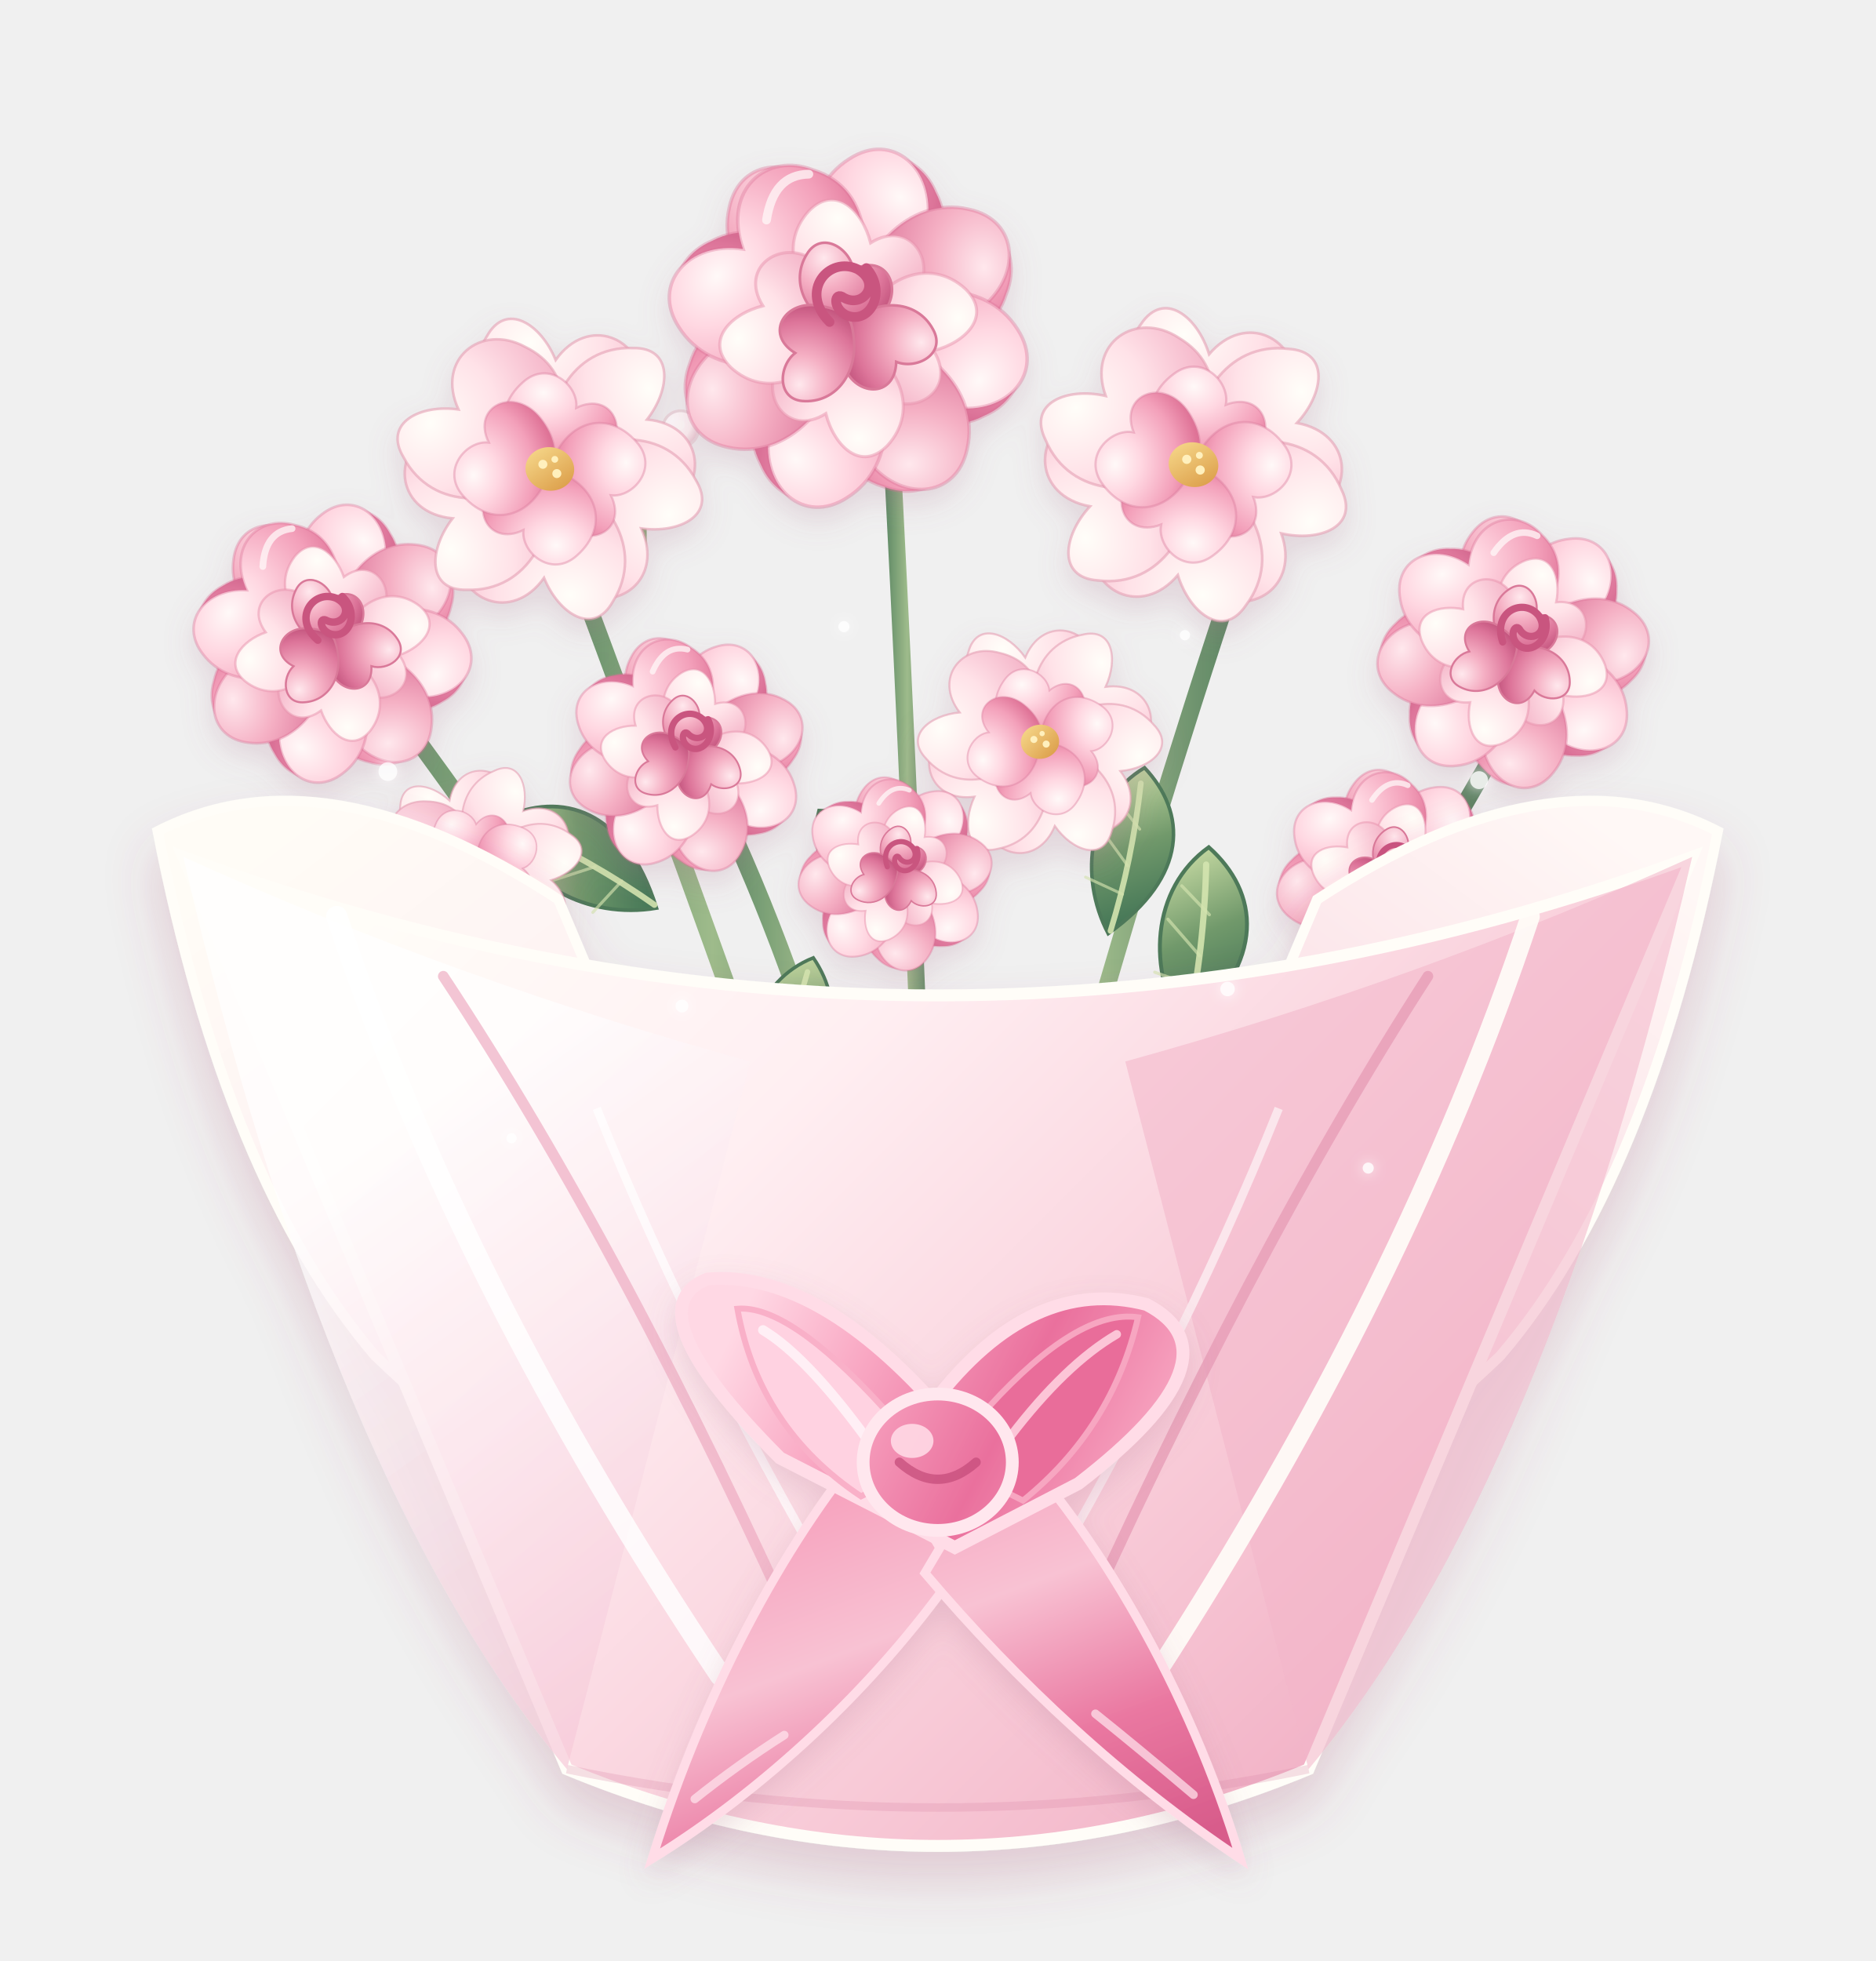
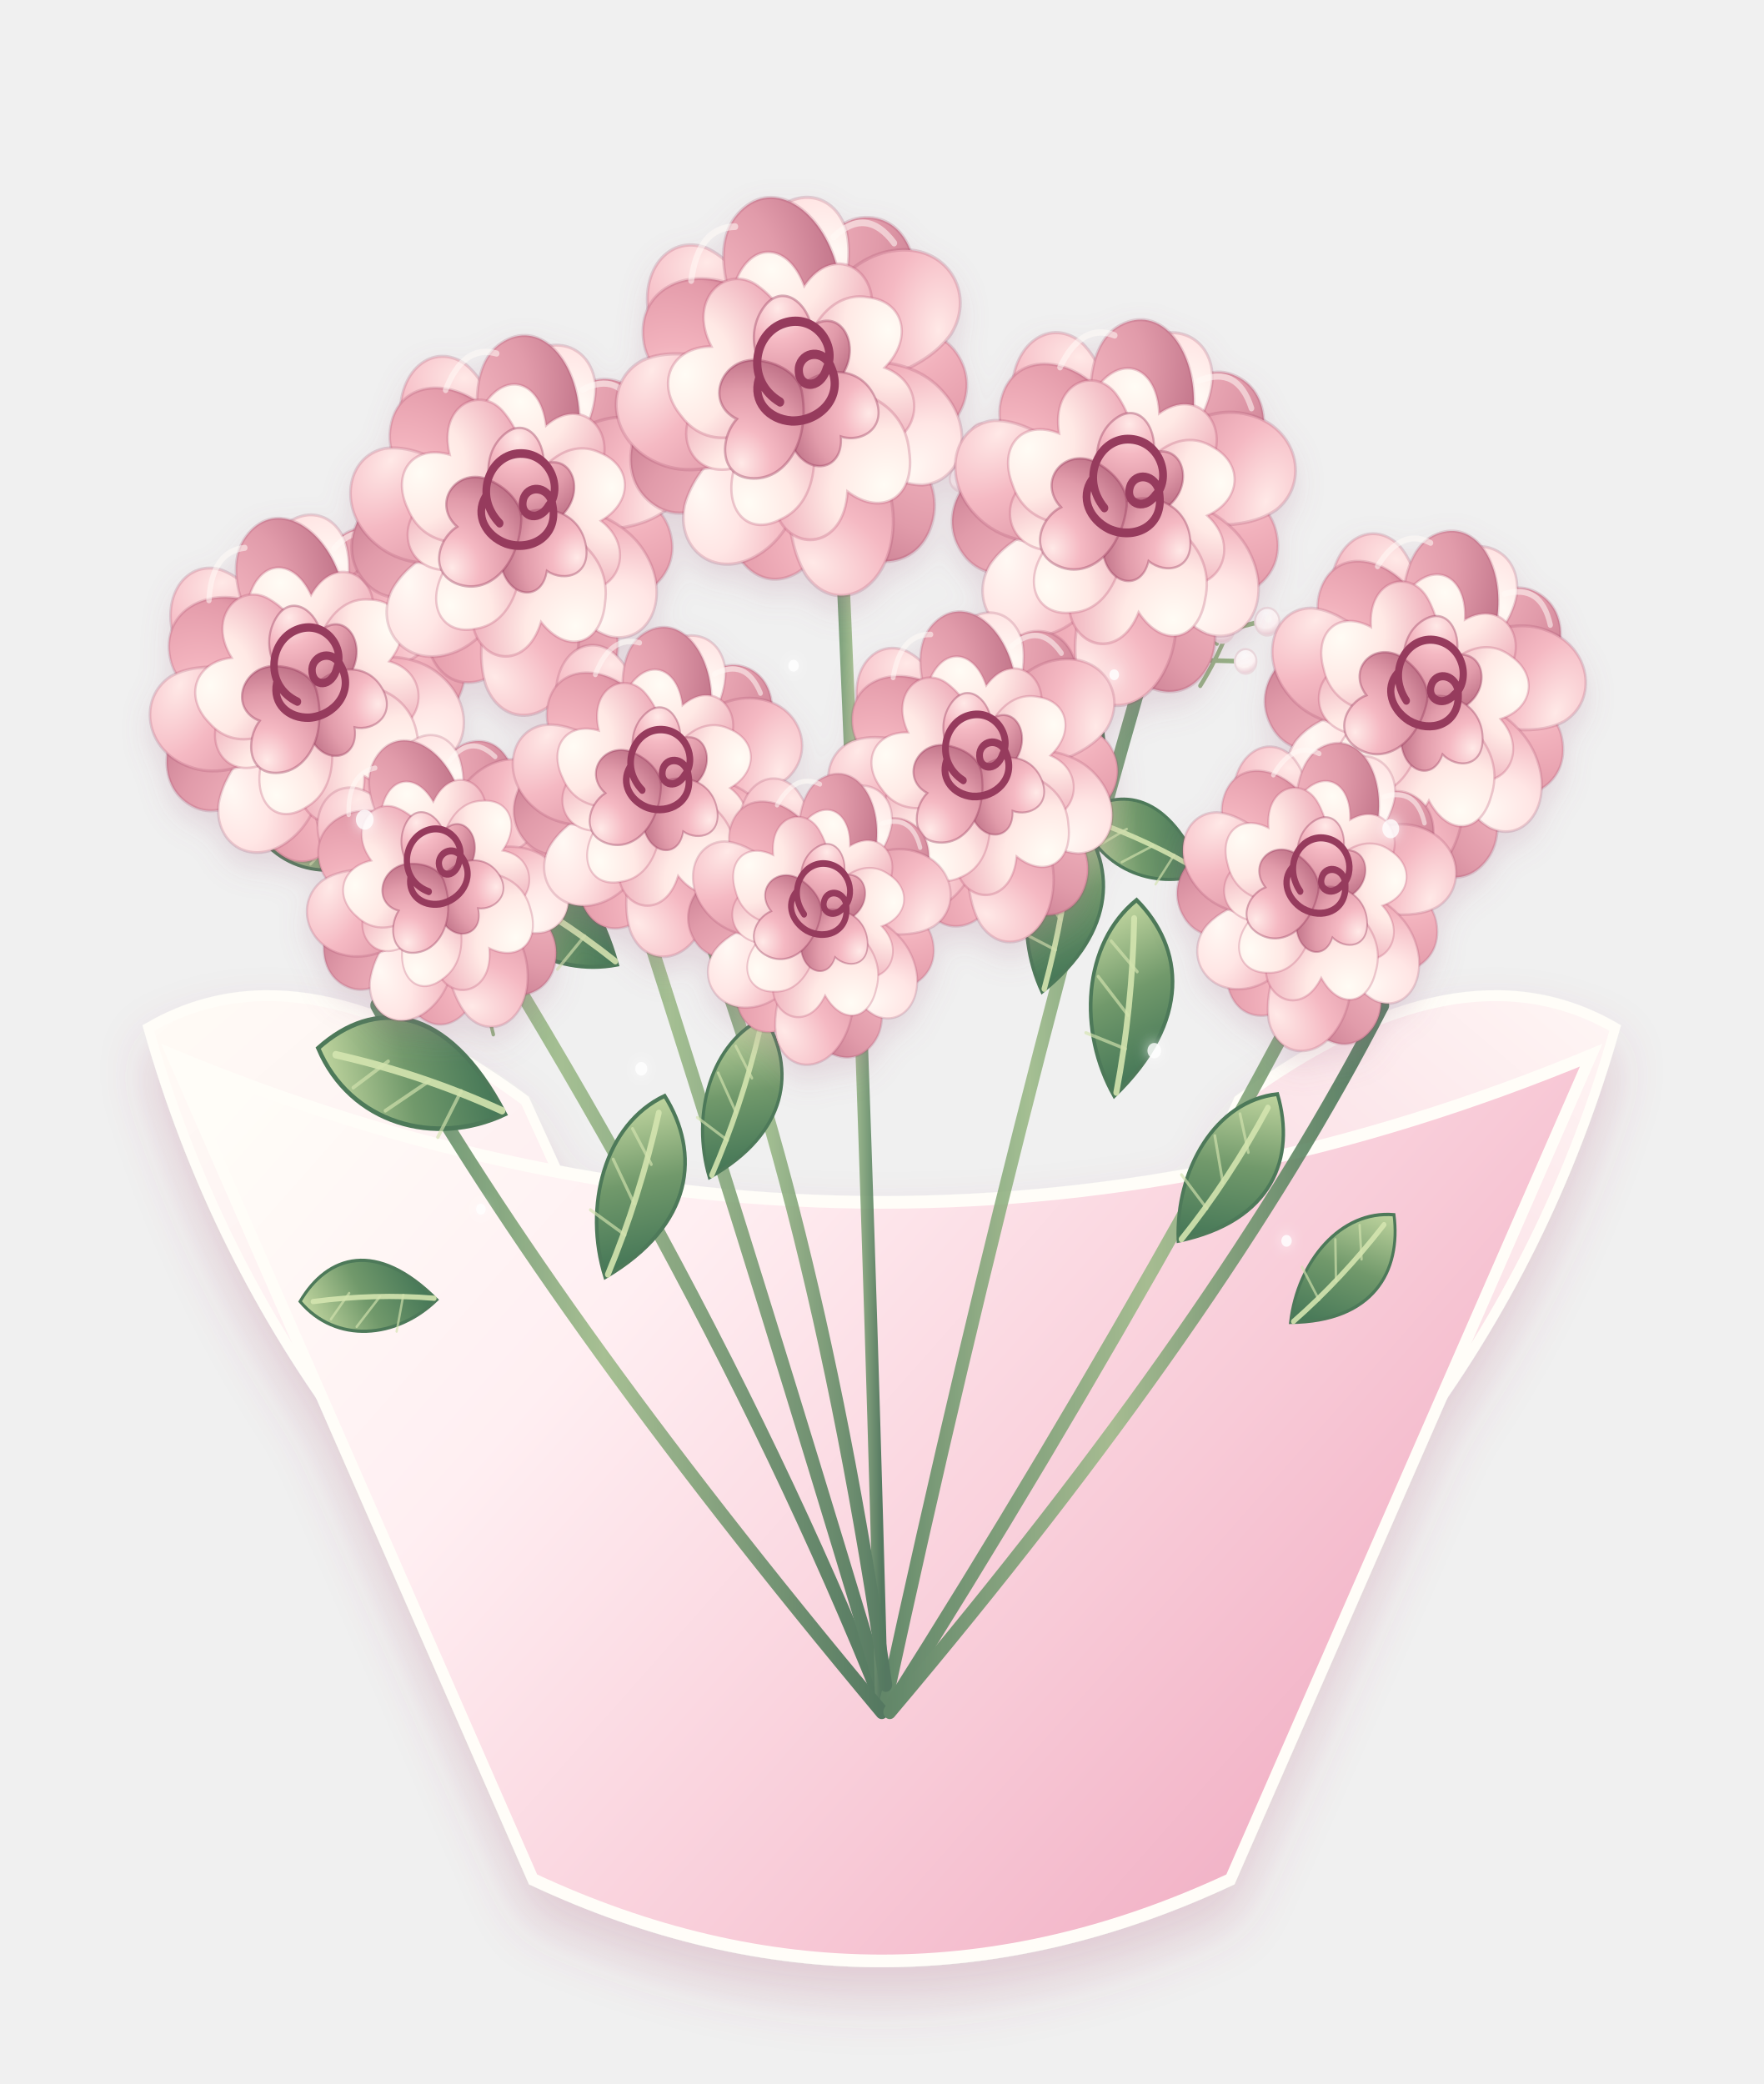
- <svg xmlns="http://www.w3.org/2000/svg" viewBox="0 0 440 460" fill="none" role="img" aria-label="Bó hoa hồng phấn nhiều lớp cánh, hoa baby, lá xanh và giấy gói satin thắt nơ">
+ <svg xmlns="http://www.w3.org/2000/svg" viewBox="0 0 440 520" fill="none" role="img" aria-label="Bó hoa hồng phấn nhiều lớp cánh, hoa baby, lá xanh và giấy gói satin thắt nơ">
  <defs>
    <linearGradient id="leaf" x1="0" y1="0" x2="1" y2="1">
      <stop stop-color="#C5D9A2" />
      <stop offset=".48" stop-color="#71996B" />
      <stop offset="1" stop-color="#3F7254" />
    </linearGradient>
    <linearGradient id="leafLight" x1="0" y1="0" x2="1" y2="1">
      <stop stop-color="#E4E9BE" />
      <stop offset=".52" stop-color="#91B47E" />
      <stop offset="1" stop-color="#527D5D" />
    </linearGradient>
    <linearGradient id="stem" x1="0" y1="0" x2="1" y2="0">
      <stop stop-color="#4F7E5A" />
      <stop offset=".45" stop-color="#9BB987" />
      <stop offset="1" stop-color="#3F6D50" />
    </linearGradient>
    <linearGradient id="paperMain" x1="110" y1="190" x2="345" y2="425" gradientUnits="userSpaceOnUse">
      <stop stop-color="#FFFDF8" />
      <stop offset=".3" stop-color="#FFEFF2" />
      <stop offset=".68" stop-color="#F8CAD7" />
      <stop offset="1" stop-color="#EFA9C0" />
    </linearGradient>
    <linearGradient id="paperLeft" x1="40" y1="214" x2="188" y2="409" gradientUnits="userSpaceOnUse">
      <stop stop-color="#FFFCF6" />
      <stop offset=".55" stop-color="#FDEAF0" />
      <stop offset="1" stop-color="#F5C0D1" />
    </linearGradient>
    <linearGradient id="paperRight" x1="403" y1="213" x2="252" y2="416" gradientUnits="userSpaceOnUse">
      <stop stop-color="#FFF8F6" />
      <stop offset=".52" stop-color="#F9D6E0" />
      <stop offset="1" stop-color="#EBA1BA" />
    </linearGradient>
    <linearGradient id="paperFold" x1="105" y1="255" x2="215" y2="410" gradientUnits="userSpaceOnUse">
      <stop stop-color="#FFFFFF" />
      <stop offset="1" stop-color="#F4B9CD" />
    </linearGradient>
    <linearGradient id="satin" x1="166" y1="324" x2="280" y2="382" gradientUnits="userSpaceOnUse">
      <stop stop-color="#FFD8E4" />
      <stop offset=".23" stop-color="#F9A9C4" />
      <stop offset=".52" stop-color="#EA709D" />
      <stop offset=".78" stop-color="#F7A4C0" />
      <stop offset="1" stop-color="#CF4F80" />
    </linearGradient>
    <linearGradient id="tail" x1="190" y1="342" x2="230" y2="449" gradientUnits="userSpaceOnUse">
      <stop stop-color="#F69BB9" />
      <stop offset=".4" stop-color="#F8C2D3" />
      <stop offset=".72" stop-color="#EA78A1" />
      <stop offset="1" stop-color="#D85C8B" />
    </linearGradient>
-     <radialGradient id="rosePetal" cx=".32" cy=".2" r=".9">
-       <stop stop-color="#FFF9F8" />
-       <stop offset=".28" stop-color="#FFD8E2" />
-       <stop offset=".68" stop-color="#F3A0BA" />
-       <stop offset="1" stop-color="#D9658C" />
-     </radialGradient>
-     <radialGradient id="rosePetalDeep" cx=".3" cy=".16" r=".92">
-       <stop stop-color="#FFE8ED" />
-       <stop offset=".34" stop-color="#F5B0C4" />
-       <stop offset=".74" stop-color="#DD759A" />
-       <stop offset="1" stop-color="#BE4E78" />
-     </radialGradient>
-     <radialGradient id="rosePetalLight" cx=".3" cy=".15" r=".95">
-       <stop stop-color="#FFFEF9" />
-       <stop offset=".45" stop-color="#FFE2E8" />
-       <stop offset="1" stop-color="#F1A7BF" />
+     <radialGradient id="rosePetal" cx=".28" cy=".16" r=".92">
+       <stop stop-color="#FFF9F4" />
+       <stop offset=".24" stop-color="#FFE6E5" />
+       <stop offset=".58" stop-color="#F2B2BD" />
+       <stop offset=".86" stop-color="#E39AA9" />
+       <stop offset="1" stop-color="#C8758C" />
+     </radialGradient>
+     <radialGradient id="rosePetalDeep" cx=".25" cy=".12" r=".95">
+       <stop stop-color="#FFE9E7" />
+       <stop offset=".32" stop-color="#F5B9C3" />
+       <stop offset=".68" stop-color="#E19BAA" />
+       <stop offset="1" stop-color="#BF7187" />
+     </radialGradient>
+     <radialGradient id="rosePetalLight" cx=".28" cy=".12" r=".96">
+       <stop stop-color="#FFFCF5" />
+       <stop offset=".38" stop-color="#FFE9E5" />
+       <stop offset=".78" stop-color="#F0B4BF" />
+       <stop offset="1" stop-color="#D98A9F" />
    </radialGradient>
    <radialGradient id="baby" cx=".3" cy=".25" r=".8">
      <stop stop-color="#FFFFFF" />
      <stop offset=".68" stop-color="#FFF5F5" />
      <stop offset="1" stop-color="#EAC9D2" />
    </radialGradient>
    <linearGradient id="flowerCenter" x1="0" y1="0" x2="1" y2="1">
-       <stop stop-color="#F8DC8F" />
-       <stop offset="1" stop-color="#D99843" />
+       <stop stop-color="#D994A0" />
+       <stop offset=".46" stop-color="#B8687F" />
+       <stop offset="1" stop-color="#946070" />
    </linearGradient>
    <filter id="flowerShadow" x="-40%" y="-40%" width="180%" height="190%">
      <feGaussianBlur in="SourceAlpha" stdDeviation="3.5" result="blur" />
      <feOffset dy="3" result="offset" />
      <feColorMatrix in="offset" type="matrix" values="0 0 0 0 0.42 0 0 0 0 0.18 0 0 0 0 0.28 0 0 0 .23 0" result="shadow" />
      <feMerge>
        <feMergeNode in="shadow" />
        <feMergeNode in="SourceGraphic" />
      </feMerge>
    </filter>
    <filter id="paperShadow" x="-25%" y="-15%" width="150%" height="150%">
      <feDropShadow dx="0" dy="7" stdDeviation="6" flood-color="#A94F75" flood-opacity=".22" />
    </filter>
    <filter id="softBloom" x="-80%" y="-80%" width="260%" height="260%">
      <feGaussianBlur stdDeviation="1.6" result="b" />
      <feMerge>
        <feMergeNode in="b" />
        <feMergeNode in="SourceGraphic" />
      </feMerge>
    </filter>
    <g id="rose">
-       <g stroke="#D96F94" stroke-opacity=".35" stroke-width=".8">
-         <path d="M0 0 C-17 -4 -28 -18 -23 -31 C-19 -42 -6 -41 0 -30 C8 -42 21 -39 24 -28 C29 -14 15 -4 0 0Z" fill="url(#rosePetalDeep)" />
-         <path d="M0 0 C-17 -4 -28 -18 -23 -31 C-19 -42 -6 -41 0 -30 C8 -42 21 -39 24 -28 C29 -14 15 -4 0 0Z" fill="url(#rosePetal)" transform="rotate(45)" />
-         <path d="M0 0 C-17 -4 -28 -18 -23 -31 C-19 -42 -6 -41 0 -30 C8 -42 21 -39 24 -28 C29 -14 15 -4 0 0Z" fill="url(#rosePetalDeep)" transform="rotate(90)" />
-         <path d="M0 0 C-17 -4 -28 -18 -23 -31 C-19 -42 -6 -41 0 -30 C8 -42 21 -39 24 -28 C29 -14 15 -4 0 0Z" fill="url(#rosePetal)" transform="rotate(135)" />
-         <path d="M0 0 C-17 -4 -28 -18 -23 -31 C-19 -42 -6 -41 0 -30 C8 -42 21 -39 24 -28 C29 -14 15 -4 0 0Z" fill="url(#rosePetalDeep)" transform="rotate(180)" />
-         <path d="M0 0 C-17 -4 -28 -18 -23 -31 C-19 -42 -6 -41 0 -30 C8 -42 21 -39 24 -28 C29 -14 15 -4 0 0Z" fill="url(#rosePetal)" transform="rotate(225)" />
-         <path d="M0 0 C-17 -4 -28 -18 -23 -31 C-19 -42 -6 -41 0 -30 C8 -42 21 -39 24 -28 C29 -14 15 -4 0 0Z" fill="url(#rosePetalDeep)" transform="rotate(270)" />
-         <path d="M0 0 C-17 -4 -28 -18 -23 -31 C-19 -42 -6 -41 0 -30 C8 -42 21 -39 24 -28 C29 -14 15 -4 0 0Z" fill="url(#rosePetal)" transform="rotate(315)" />
-       </g>
-       <g fill="url(#rosePetalLight)" stroke="#E995AF" stroke-opacity=".5" stroke-width=".7">
-         <path d="M0 -2 C-13 -5 -19 -16 -13 -25 C-8 -32 -1 -27 2 -20 C10 -27 18 -18 14 -10 C11 -4 5 -1 0 -2Z" transform="rotate(17)" />
-         <path d="M0 -2 C-13 -5 -19 -16 -13 -25 C-8 -32 -1 -27 2 -20 C10 -27 18 -18 14 -10 C11 -4 5 -1 0 -2Z" transform="rotate(107)" />
-         <path d="M0 -2 C-13 -5 -19 -16 -13 -25 C-8 -32 -1 -27 2 -20 C10 -27 18 -18 14 -10 C11 -4 5 -1 0 -2Z" transform="rotate(197)" />
-         <path d="M0 -2 C-13 -5 -19 -16 -13 -25 C-8 -32 -1 -27 2 -20 C10 -27 18 -18 14 -10 C11 -4 5 -1 0 -2Z" transform="rotate(287)" />
-       </g>
-       <g fill="url(#rosePetalDeep)" stroke="#D97999" stroke-width=".6">
-         <path d="M0 1 C-9 -3 -12 -12 -7 -18 C-3 -23 3 -18 3 -13 C11 -16 14 -7 8 -2 C5 1 2 2 0 1Z" transform="rotate(0)" />
-         <path d="M0 1 C-9 -3 -12 -12 -7 -18 C-3 -23 3 -18 3 -13 C11 -16 14 -7 8 -2 C5 1 2 2 0 1Z" transform="rotate(120)" />
-         <path d="M0 1 C-9 -3 -12 -12 -7 -18 C-3 -23 3 -18 3 -13 C11 -16 14 -7 8 -2 C5 1 2 2 0 1Z" transform="rotate(240)" />
-       </g>
-       <path d="M-4 -2 C-10 -10 -2 -17 4 -13 C9 -9 4 -4 0 -7 C-2 -9 -3 -5 0 -3 C5 0 10 -7 6 -13" stroke="#C9557F" stroke-width="2.2" stroke-linecap="round" />
-       <path d="M-15 -27 Q-12 -37 -4 -36" stroke="#FFF8F8" stroke-width="2" stroke-linecap="round" opacity=".75" />
+       <ellipse cy="2" rx="29" ry="22" fill="#A9446C" opacity=".16" />
+       <g stroke="#9F3E60" stroke-opacity=".2" stroke-width=".65">
+         <path d="M0 2 C-12 1 -26 -7 -28 -19 C-30 -30 -21 -37 -13 -32 C-6 -27 -3 -16 0 -7 C4 -19 12 -32 22 -30 C32 -28 33 -16 26 -7 C19 1 8 5 0 2Z" fill="url(#rosePetalDeep)" transform="rotate(-5)" />
+         <path d="M0 2 C-12 1 -26 -7 -28 -19 C-30 -30 -21 -37 -13 -32 C-6 -27 -3 -16 0 -7 C4 -19 12 -32 22 -30 C32 -28 33 -16 26 -7 C19 1 8 5 0 2Z" fill="url(#rosePetal)" transform="rotate(49) scale(.96)" />
+         <path d="M0 2 C-12 1 -26 -7 -28 -19 C-30 -30 -21 -37 -13 -32 C-6 -27 -3 -16 0 -7 C4 -19 12 -32 22 -30 C32 -28 33 -16 26 -7 C19 1 8 5 0 2Z" fill="url(#rosePetalDeep)" transform="rotate(101) scale(1.03)" />
+         <path d="M0 2 C-12 1 -26 -7 -28 -19 C-30 -30 -21 -37 -13 -32 C-6 -27 -3 -16 0 -7 C4 -19 12 -32 22 -30 C32 -28 33 -16 26 -7 C19 1 8 5 0 2Z" fill="url(#rosePetal)" transform="rotate(153) scale(.94)" />
+         <path d="M0 2 C-12 1 -26 -7 -28 -19 C-30 -30 -21 -37 -13 -32 C-6 -27 -3 -16 0 -7 C4 -19 12 -32 22 -30 C32 -28 33 -16 26 -7 C19 1 8 5 0 2Z" fill="url(#rosePetalDeep)" transform="rotate(207) scale(1.02)" />
+         <path d="M0 2 C-12 1 -26 -7 -28 -19 C-30 -30 -21 -37 -13 -32 C-6 -27 -3 -16 0 -7 C4 -19 12 -32 22 -30 C32 -28 33 -16 26 -7 C19 1 8 5 0 2Z" fill="url(#rosePetal)" transform="rotate(259) scale(.95)" />
+         <path d="M0 2 C-12 1 -26 -7 -28 -19 C-30 -30 -21 -37 -13 -32 C-6 -27 -3 -16 0 -7 C4 -19 12 -32 22 -30 C32 -28 33 -16 26 -7 C19 1 8 5 0 2Z" fill="url(#rosePetalDeep)" transform="rotate(311)" />
+       </g>
+       <g fill="url(#rosePetalLight)" stroke="#B65473" stroke-opacity=".28" stroke-width=".55">
+         <path d="M0 0 C-11 -3 -19 -12 -15 -21 C-12 -29 -4 -29 0 -21 C6 -30 16 -25 15 -17 C14 -8 7 -2 0 0Z" transform="rotate(12)" />
+         <path d="M0 0 C-11 -3 -19 -12 -15 -21 C-12 -29 -4 -29 0 -21 C6 -30 16 -25 15 -17 C14 -8 7 -2 0 0Z" transform="rotate(83) scale(.94)" />
+         <path d="M0 0 C-11 -3 -19 -12 -15 -21 C-12 -29 -4 -29 0 -21 C6 -30 16 -25 15 -17 C14 -8 7 -2 0 0Z" transform="rotate(158) scale(1.04)" />
+         <path d="M0 0 C-11 -3 -19 -12 -15 -21 C-12 -29 -4 -29 0 -21 C6 -30 16 -25 15 -17 C14 -8 7 -2 0 0Z" transform="rotate(232) scale(.95)" />
+         <path d="M0 0 C-11 -3 -19 -12 -15 -21 C-12 -29 -4 -29 0 -21 C6 -30 16 -25 15 -17 C14 -8 7 -2 0 0Z" transform="rotate(304)" />
+       </g>
+       <g fill="url(#rosePetalDeep)" stroke="#973B5C" stroke-opacity=".38" stroke-width=".5">
+         <path d="M0 1 C-8 -2 -12 -10 -8 -16 C-4 -22 2 -18 3 -13 C9 -17 14 -10 10 -4 C7 0 3 2 0 1Z" transform="rotate(8)" />
+         <path d="M0 1 C-8 -2 -12 -10 -8 -16 C-4 -22 2 -18 3 -13 C9 -17 14 -10 10 -4 C7 0 3 2 0 1Z" transform="rotate(126) scale(.94)" />
+         <path d="M0 1 C-8 -2 -12 -10 -8 -16 C-4 -22 2 -18 3 -13 C9 -17 14 -10 10 -4 C7 0 3 2 0 1Z" transform="rotate(245) scale(1.06)" />
+       </g>
+       <path d="M-4 1 C-11 -4 -8 -13 -1 -14 C6 -15 10 -8 7 -4 C5 0 0 -1 1 -5 C2 -8 7 -8 8 -4 C10 2 4 6 -2 5 C-7 4 -10 0 -8 -4" fill="none" stroke="#963B5D" stroke-width="1.8" stroke-linecap="round" />
+       <path d="M-20 -25 Q-17 -35 -9 -34 M12 -29 Q20 -34 25 -26" fill="none" stroke="#FFF9F6" stroke-width="1.3" stroke-linecap="round" opacity=".55" />
    </g>
    <g id="peony">
-       <g fill="url(#rosePetalLight)" stroke="#E5A0B4" stroke-width=".7" stroke-opacity=".6">
-         <path d="M0 0 C-16 -4 -28 -18 -21 -33 C-17 -43 -7 -38 -2 -29 C5 -42 20 -38 22 -25 C25 -10 12 -3 0 0Z" />
-         <path d="M0 0 C-16 -4 -28 -18 -21 -33 C-17 -43 -7 -38 -2 -29 C5 -42 20 -38 22 -25 C25 -10 12 -3 0 0Z" transform="rotate(60)" />
-         <path d="M0 0 C-16 -4 -28 -18 -21 -33 C-17 -43 -7 -38 -2 -29 C5 -42 20 -38 22 -25 C25 -10 12 -3 0 0Z" transform="rotate(120)" />
-         <path d="M0 0 C-16 -4 -28 -18 -21 -33 C-17 -43 -7 -38 -2 -29 C5 -42 20 -38 22 -25 C25 -10 12 -3 0 0Z" transform="rotate(180)" />
-         <path d="M0 0 C-16 -4 -28 -18 -21 -33 C-17 -43 -7 -38 -2 -29 C5 -42 20 -38 22 -25 C25 -10 12 -3 0 0Z" transform="rotate(240)" />
-         <path d="M0 0 C-16 -4 -28 -18 -21 -33 C-17 -43 -7 -38 -2 -29 C5 -42 20 -38 22 -25 C25 -10 12 -3 0 0Z" transform="rotate(300)" />
-       </g>
-       <g fill="url(#rosePetal)" stroke="#D97D9D" stroke-opacity=".4" stroke-width=".6">
-         <path d="M0 0 C-13 -2 -18 -13 -10 -22 C-4 -29 5 -23 5 -17 C14 -23 21 -12 13 -4 C9 0 4 2 0 0Z" />
-         <path d="M0 0 C-13 -2 -18 -13 -10 -22 C-4 -29 5 -23 5 -17 C14 -23 21 -12 13 -4 C9 0 4 2 0 0Z" transform="rotate(90)" />
-         <path d="M0 0 C-13 -2 -18 -13 -10 -22 C-4 -29 5 -23 5 -17 C14 -23 21 -12 13 -4 C9 0 4 2 0 0Z" transform="rotate(180)" />
-         <path d="M0 0 C-13 -2 -18 -13 -10 -22 C-4 -29 5 -23 5 -17 C14 -23 21 -12 13 -4 C9 0 4 2 0 0Z" transform="rotate(270)" />
-       </g>
-       <ellipse rx="6.5" ry="5.8" fill="url(#flowerCenter)" />
-       <g fill="#FFF0BD">
-         <circle cx="-2" cy="-1" r="1.2" />
-         <circle cx="2" cy="1" r="1.2" />
-         <circle cx="1" cy="-2.7" r=".9" />
-       </g>
+       <ellipse cy="2" rx="28" ry="20" fill="#B85A7B" opacity=".13" />
+       <g fill="url(#rosePetalLight)" stroke="#D98CA4" stroke-width=".65" stroke-opacity=".66">
+         <path d="M0 2 C-13 1 -26 -8 -27 -20 C-28 -31 -19 -39 -11 -32 C-4 -26 -3 -14 0 -7 C5 -19 12 -32 21 -30 C31 -28 32 -16 25 -7 C18 1 8 5 0 2Z" transform="rotate(-7)" />
+         <path d="M0 2 C-13 1 -26 -8 -27 -20 C-28 -31 -19 -39 -11 -32 C-4 -26 -3 -14 0 -7 C5 -19 12 -32 21 -30 C31 -28 32 -16 25 -7 C18 1 8 5 0 2Z" transform="rotate(50) scale(.97)" />
+         <path d="M0 2 C-13 1 -26 -8 -27 -20 C-28 -31 -19 -39 -11 -32 C-4 -26 -3 -14 0 -7 C5 -19 12 -32 21 -30 C31 -28 32 -16 25 -7 C18 1 8 5 0 2Z" transform="rotate(106) scale(1.02)" />
+         <path d="M0 2 C-13 1 -26 -8 -27 -20 C-28 -31 -19 -39 -11 -32 C-4 -26 -3 -14 0 -7 C5 -19 12 -32 21 -30 C31 -28 32 -16 25 -7 C18 1 8 5 0 2Z" transform="rotate(163) scale(.95)" />
+         <path d="M0 2 C-13 1 -26 -8 -27 -20 C-28 -31 -19 -39 -11 -32 C-4 -26 -3 -14 0 -7 C5 -19 12 -32 21 -30 C31 -28 32 -16 25 -7 C18 1 8 5 0 2Z" transform="rotate(222) scale(1.03)" />
+         <path d="M0 2 C-13 1 -26 -8 -27 -20 C-28 -31 -19 -39 -11 -32 C-4 -26 -3 -14 0 -7 C5 -19 12 -32 21 -30 C31 -28 32 -16 25 -7 C18 1 8 5 0 2Z" transform="rotate(282) scale(.96)" />
+       </g>
+       <g fill="url(#rosePetal)" stroke="#D97D9D" stroke-opacity=".54" stroke-width=".6">
+         <path d="M0 1 C-10 -2 -18 -10 -15 -19 C-13 -27 -5 -29 0 -21 C6 -29 16 -24 15 -16 C14 -8 7 0 0 1Z" transform="rotate(13)" />
+         <path d="M0 1 C-10 -2 -18 -10 -15 -19 C-13 -27 -5 -29 0 -21 C6 -29 16 -24 15 -16 C14 -8 7 0 0 1Z" transform="rotate(86) scale(.96)" />
+         <path d="M0 1 C-10 -2 -18 -10 -15 -19 C-13 -27 -5 -29 0 -21 C6 -29 16 -24 15 -16 C14 -8 7 0 0 1Z" transform="rotate(157) scale(1.04)" />
+         <path d="M0 1 C-10 -2 -18 -10 -15 -19 C-13 -27 -5 -29 0 -21 C6 -29 16 -24 15 -16 C14 -8 7 0 0 1Z" transform="rotate(230) scale(.95)" />
+         <path d="M0 1 C-10 -2 -18 -10 -15 -19 C-13 -27 -5 -29 0 -21 C6 -29 16 -24 15 -16 C14 -8 7 0 0 1Z" transform="rotate(302)" />
+       </g>
+       <g fill="url(#rosePetalDeep)" stroke="#CF7895" stroke-width=".55">
+         <path d="M0 1 C-7 -2 -12 -9 -9 -15 C-6 -21 -1 -19 2 -13 C8 -17 13 -10 9 -4 C6 0 3 2 0 1Z" transform="rotate(5)" />
+         <path d="M0 1 C-7 -2 -12 -9 -9 -15 C-6 -21 -1 -19 2 -13 C8 -17 13 -10 9 -4 C6 0 3 2 0 1Z" transform="rotate(126) scale(.95)" />
+         <path d="M0 1 C-7 -2 -12 -9 -9 -15 C-6 -21 -1 -19 2 -13 C8 -17 13 -10 9 -4 C6 0 3 2 0 1Z" transform="rotate(245) scale(1.04)" />
+       </g>
+       <ellipse cy="-1" rx="4.5" ry="3.6" fill="url(#flowerCenter)" />
    </g>
    <g id="leaf-shape">
      <path d="M0 0 C-17 -7 -28 -25 -22 -42 C-5 -40 7 -27 0 0Z" fill="url(#leaf)" stroke="#4D7959" stroke-width="1" />
      <path d="M0 -1 Q-8 -20 -20 -38" stroke="#D4E4AF" stroke-width="1.6" stroke-linecap="round" opacity=".9" />
      <path d="M-8 -18 L-20 -21 M-4 -11 L-15 -8 M-12 -28 L-22 -30" stroke="#D4E4AF" stroke-width=".8" stroke-linecap="round" opacity=".65" />
    </g>
    <g id="baby-sprig" stroke="#8BAA79" stroke-width="1.5" stroke-linecap="round" fill="url(#baby)">
      <path d="M0 20 Q4 0 0 -21 M0 5 L-12 -5 M1 0 L13 -9 M0 -10 L-8 -19 M0 11 L12 6" fill="none" />
      <g stroke="#EAD8DC" stroke-width=".7">
        <circle cx="0" cy="-22" r="5" />
        <circle cx="-13" cy="-5" r="4.1" />
        <circle cx="14" cy="-9" r="4.5" />
        <circle cx="-9" cy="-20" r="3.6" />
        <circle cx="12" cy="6" r="4" />
        <circle cx="0" cy="0" r="4.3" />
      </g>
      <g fill="#FFFDFB" stroke="none">
        <circle cx="-1" cy="-23" r="1.2" />
        <circle cx="-13" cy="-6" r="1" />
        <circle cx="14" cy="-10" r="1.2" />
      </g>
    </g>
  </defs>
-   <g stroke="url(#stem)" stroke-width="4" stroke-linecap="round" opacity=".96">
-     <path d="M220 376 Q172 270 75 143" />
-     <path d="M221 376 Q174 237 123 102" />
-     <path d="M220 377 Q215 205 207 65" />
-     <path d="M221 376 Q258 225 301 102" />
-     <path d="M222 377 Q300 268 365 151" />
-     <path d="M220 378 Q135 288 94 222" />
-     <path d="M222 378 Q305 291 345 222" />
-     <path d="M221 372 Q202 256 166 183" />
-   </g>
-   <g>
-     <use href="#leaf-shape" transform="translate(126 246) rotate(-45) scale(1.03)" />
-     <use href="#leaf-shape" transform="translate(151 282) rotate(48) scale(.9)" />
-     <use href="#leaf-shape" transform="translate(154 213) rotate(-32) scale(.88)" />
-     <use href="#leaf-shape" transform="translate(177 260) rotate(49) scale(.8)" />
-     <use href="#leaf-shape" transform="translate(278 242) rotate(35) scale(.92)" />
-     <use href="#leaf-shape" transform="translate(294 274) rotate(65) scale(.86)" />
-     <use href="#leaf-shape" transform="translate(260 219) rotate(40) scale(.84)" />
-     <use href="#leaf-shape" transform="translate(109 287) rotate(-63) scale(.72)" />
-     <use href="#leaf-shape" transform="translate(322 292) rotate(75) scale(.74)" />
-     <use href="#leaf-shape" transform="translate(210 218) rotate(-5) scale(.7)" />
-   </g>
-   <g opacity=".98">
-     <use href="#baby-sprig" transform="translate(85 159) rotate(-23) scale(.92)" />
-     <use href="#baby-sprig" transform="translate(148 111) rotate(-9) scale(.94)" />
-     <use href="#baby-sprig" transform="translate(198 89) rotate(8) scale(1.02)" />
-     <use href="#baby-sprig" transform="translate(292 111) rotate(20) scale(.95)" />
-     <use href="#baby-sprig" transform="translate(352 159) rotate(28) scale(.92)" />
-     <use href="#baby-sprig" transform="translate(115 207) rotate(-30) scale(.8)" />
-     <use href="#baby-sprig" transform="translate(323 211) rotate(27) scale(.8)" />
-   </g>
-   <g filter="url(#flowerShadow)">
-     <g transform="translate(78 151) rotate(-13) scale(.79)">
-       <use href="#rose" />
-     </g>
-     <g transform="translate(129 110) rotate(7) scale(.88)">
-       <use href="#peony" />
-     </g>
-     <g transform="translate(199 77) rotate(-8) scale(1.03)">
-       <use href="#rose" />
-     </g>
-     <g transform="translate(280 109) rotate(12) scale(.9)">
-       <use href="#peony" />
-     </g>
-     <g transform="translate(355 153) rotate(18) scale(.77)">
-       <use href="#rose" />
-     </g>
-     <g transform="translate(112 204) rotate(-18) scale(.6)">
-       <use href="#peony" />
-     </g>
-     <g transform="translate(326 207) rotate(17) scale(.64)">
-       <use href="#rose" />
-     </g>
-     <g transform="translate(161 177) rotate(7) scale(.68)">
-       <use href="#rose" />
-     </g>
-     <g transform="translate(244 174) rotate(-6) scale(.69)">
-       <use href="#peony" />
-     </g>
-     <g transform="translate(210 205) rotate(16) scale(.55)">
-       <use href="#rose" />
-     </g>
-   </g>
-   <g filter="url(#paperShadow)">
-     <path d="M37 195 Q76 175 131 211 L205 387 Q139 367 88 318 Q53 277 37 195Z" fill="url(#paperLeft)" stroke="#FFFDF8" stroke-width="2.4" />
-     <path d="M403 195 Q364 175 309 211 L235 387 Q301 367 352 318 Q387 277 403 195Z" fill="url(#paperRight)" stroke="#FFFDF8" stroke-width="2.4" />
-     <path d="M43 201 Q220 266 397 201 L307 415 Q220 451 133 415Z" fill="url(#paperMain)" stroke="#FFFDF8" stroke-width="2.8" />
-     <path d="M43 201 Q107 230 176 249 L133 415 Q77 348 43 201Z" fill="url(#paperFold)" opacity=".7" />
-     <path d="M397 201 Q333 230 264 249 L307 415 Q363 348 397 201Z" fill="#F2B5C9" opacity=".56" />
-     <path d="M79 215 Q108 302 169 393" stroke="#FFFFFF" stroke-width="5" stroke-linecap="round" opacity=".82" />
-     <path d="M104 229 Q147 294 190 390" stroke="#ECA8BF" stroke-width="2.5" stroke-linecap="round" opacity=".65" />
-     <path d="M359 215 Q330 302 271 393" stroke="#FFFDF9" stroke-width="4.5" stroke-linecap="round" opacity=".92" />
-     <path d="M335 229 Q293 294 250 390" stroke="#E79DB7" stroke-width="2.5" stroke-linecap="round" opacity=".8" />
-     <path d="M140 260 Q164 320 203 385" stroke="#FFFFFF" stroke-width="2" opacity=".7" />
-     <path d="M300 260 Q276 320 237 385" stroke="#FCEBF0" stroke-width="2" opacity=".86" />
-     <path d="M133 415 Q220 433 307 415" stroke="#D985A4" stroke-width="2" opacity=".25" />
-   </g>
-   <g filter="url(#flowerShadow)">
-     <path d="M205 337 C186 359 166 394 153 436 C179 420 205 396 224 369Z" fill="url(#tail)" stroke="#FFDCE7" stroke-width="2.1" />
-     <path d="M236 337 C257 359 279 396 291 436 C264 418 239 395 217 369Z" fill="url(#tail)" stroke="#FFDCE7" stroke-width="2.1" />
-     <path d="M183 342 Q148 307 166 300 Q191 298 219 329 Q242 299 269 306 Q292 318 253 348 L224 363Z" fill="url(#satin)" stroke="#FFDCE7" stroke-width="3" />
-     <path d="M173 307 Q185 306 207 330 L220 342 L202 351 Q178 335 173 307Z" fill="#FFD2E1" stroke="#F9B0C8" stroke-width="1.4" />
-     <path d="M267 309 Q253 307 232 330 L220 342 L240 352 Q261 335 267 309Z" fill="#E96D9A" stroke="#F7A6C1" stroke-width="1.4" />
-     <path d="M179 312 Q189 318 203 337" stroke="#FFF2F7" stroke-width="2.3" stroke-linecap="round" opacity=".9" />
-     <path d="M262 313 Q250 320 237 337" stroke="#FFD5E2" stroke-width="2" stroke-linecap="round" opacity=".85" />
-     <ellipse cx="220" cy="343" rx="17.5" ry="16" fill="url(#satin)" stroke="#FFE7EE" stroke-width="3" />
-     <ellipse cx="214" cy="338" rx="5" ry="4" fill="#FFD9E5" opacity=".9" />
-     <path d="M211 343 Q220 351 229 343" stroke="#C64D7B" stroke-width="2.2" stroke-linecap="round" opacity=".75" />
-     <path d="M163 422 Q173 414 184 407" stroke="#FFE5ED" stroke-width="2" stroke-linecap="round" opacity=".72" />
-     <path d="M280 421 Q267 410 257 402" stroke="#FFE5ED" stroke-width="2" stroke-linecap="round" opacity=".72" />
-   </g>
-   <g fill="#FFFFFF" opacity=".85" filter="url(#softBloom)">
-     <circle cx="91" cy="181" r="2.2" />
-     <circle cx="347" cy="183" r="2.1" />
-     <circle cx="160" cy="236" r="1.5" />
-     <circle cx="288" cy="232" r="1.7" />
-     <circle cx="120" cy="267" r="1.2" />
-     <circle cx="321" cy="274" r="1.3" />
-     <circle cx="198" cy="147" r="1.3" />
-     <circle cx="278" cy="149" r="1.2" />
+   <g transform="scale(1 1.13)">
+     <g filter="url(#paperShadow)">
+       <path d="M37 227 Q76 207 131 243 L205 387 Q139 367 88 318 Q53 277 37 227Z" fill="url(#paperLeft)" stroke="#FFFDF8" stroke-width="2.4" />
+       <path d="M403 227 Q364 207 309 243 L235 387 Q301 367 352 318 Q387 277 403 227Z" fill="url(#paperRight)" stroke="#FFFDF8" stroke-width="2.4" />
+       <path d="M43 233 Q220 298 397 233 L307 415 Q220 451 133 415Z" fill="url(#paperMain)" stroke="#FFFDF8" stroke-width="2.8" />
+     </g>
+     <g stroke="url(#stem)" stroke-width="3.2" stroke-linecap="round" opacity=".88">
+       <path d="M220 376 Q172 270 75 143" />
+       <path d="M221 376 Q174 237 123 102" />
+       <path d="M220 377 Q215 205 207 65" />
+       <path d="M221 376 Q258 225 301 102" />
+       <path d="M222 377 Q300 268 365 151" />
+       <path d="M220 378 Q135 288 94 222" />
+       <path d="M222 378 Q305 291 345 222" />
+       <path d="M221 372 Q202 256 166 183" />
+     </g>
+     <g>
+       <use href="#leaf-shape" transform="translate(126 246) rotate(-45) scale(1.03)" />
+       <use href="#leaf-shape" transform="translate(151 282) rotate(48) scale(.9)" />
+       <use href="#leaf-shape" transform="translate(154 213) rotate(-32) scale(.88)" />
+       <use href="#leaf-shape" transform="translate(177 260) rotate(49) scale(.8)" />
+       <use href="#leaf-shape" transform="translate(278 242) rotate(35) scale(.92)" />
+       <use href="#leaf-shape" transform="translate(294 274) rotate(65) scale(.86)" />
+       <use href="#leaf-shape" transform="translate(260 219) rotate(40) scale(.84)" />
+       <use href="#leaf-shape" transform="translate(109 287) rotate(-63) scale(.72)" />
+       <use href="#leaf-shape" transform="translate(322 292) rotate(75) scale(.74)" />
+       <use href="#leaf-shape" transform="translate(210 218) rotate(-5) scale(.7)" />
+       <use href="#leaf-shape" transform="translate(98 187) rotate(-57) scale(.72)" />
+       <use href="#leaf-shape" transform="translate(147 193) rotate(48) scale(.68)" />
+       <use href="#leaf-shape" transform="translate(185 177) rotate(-46) scale(.62)" />
+       <use href="#leaf-shape" transform="translate(262 184) rotate(42) scale(.7)" />
+       <use href="#leaf-shape" transform="translate(300 193) rotate(-39) scale(.7)" />
+       <use href="#leaf-shape" transform="translate(345 186) rotate(57) scale(.68)" />
+     </g>
+     <g opacity=".92">
+       <use href="#baby-sprig" transform="translate(90 183) rotate(-30) scale(.72)" />
+       <use href="#baby-sprig" transform="translate(139 132) rotate(-13) scale(.68)" />
+       <use href="#baby-sprig" transform="translate(190 108) rotate(8) scale(.72)" />
+       <use href="#baby-sprig" transform="translate(248 111) rotate(12) scale(.7)" />
+       <use href="#baby-sprig" transform="translate(305 139) rotate(24) scale(.68)" />
+       <use href="#baby-sprig" transform="translate(350 184) rotate(32) scale(.72)" />
+       <use href="#baby-sprig" transform="translate(118 218) rotate(-26) scale(.58)" />
+       <use href="#baby-sprig" transform="translate(326 220) rotate(26) scale(.58)" />
+     </g>
+     <g filter="url(#flowerShadow)">
+       <g transform="translate(78 153) rotate(-13) scale(1.03)">
+         <use href="#rose" />
+       </g>
+       <g transform="translate(129 115) rotate(7) scale(1.06)">
+         <use href="#rose" />
+       </g>
+       <g transform="translate(199 87) rotate(-8) scale(1.14)">
+         <use href="#rose" />
+       </g>
+       <g transform="translate(280 112) rotate(12) scale(1.08)">
+         <use href="#rose" />
+       </g>
+       <g transform="translate(355 155) rotate(18) scale(1)">
+         <use href="#rose" />
+       </g>
+       <g transform="translate(110 195) rotate(-18) scale(.86)">
+         <use href="#rose" />
+       </g>
+       <g transform="translate(328 197) rotate(17) scale(.87)">
+         <use href="#rose" />
+       </g>
+       <g transform="translate(164 174) rotate(7) scale(.92)">
+         <use href="#rose" />
+       </g>
+       <g transform="translate(244 171) rotate(-6) scale(.94)">
+         <use href="#rose" />
+       </g>
+       <g transform="translate(204 202) rotate(16) scale(.82)">
+         <use href="#rose" />
+       </g>
+     </g>
+     <g fill="#FFFFFF" opacity=".85" filter="url(#softBloom)">
+       <circle cx="91" cy="181" r="2.2" />
+       <circle cx="347" cy="183" r="2.1" />
+       <circle cx="160" cy="236" r="1.5" />
+       <circle cx="288" cy="232" r="1.7" />
+       <circle cx="120" cy="267" r="1.2" />
+       <circle cx="321" cy="274" r="1.3" />
+       <circle cx="198" cy="147" r="1.3" />
+       <circle cx="278" cy="149" r="1.2" />
+     </g>
  </g>
</svg>
